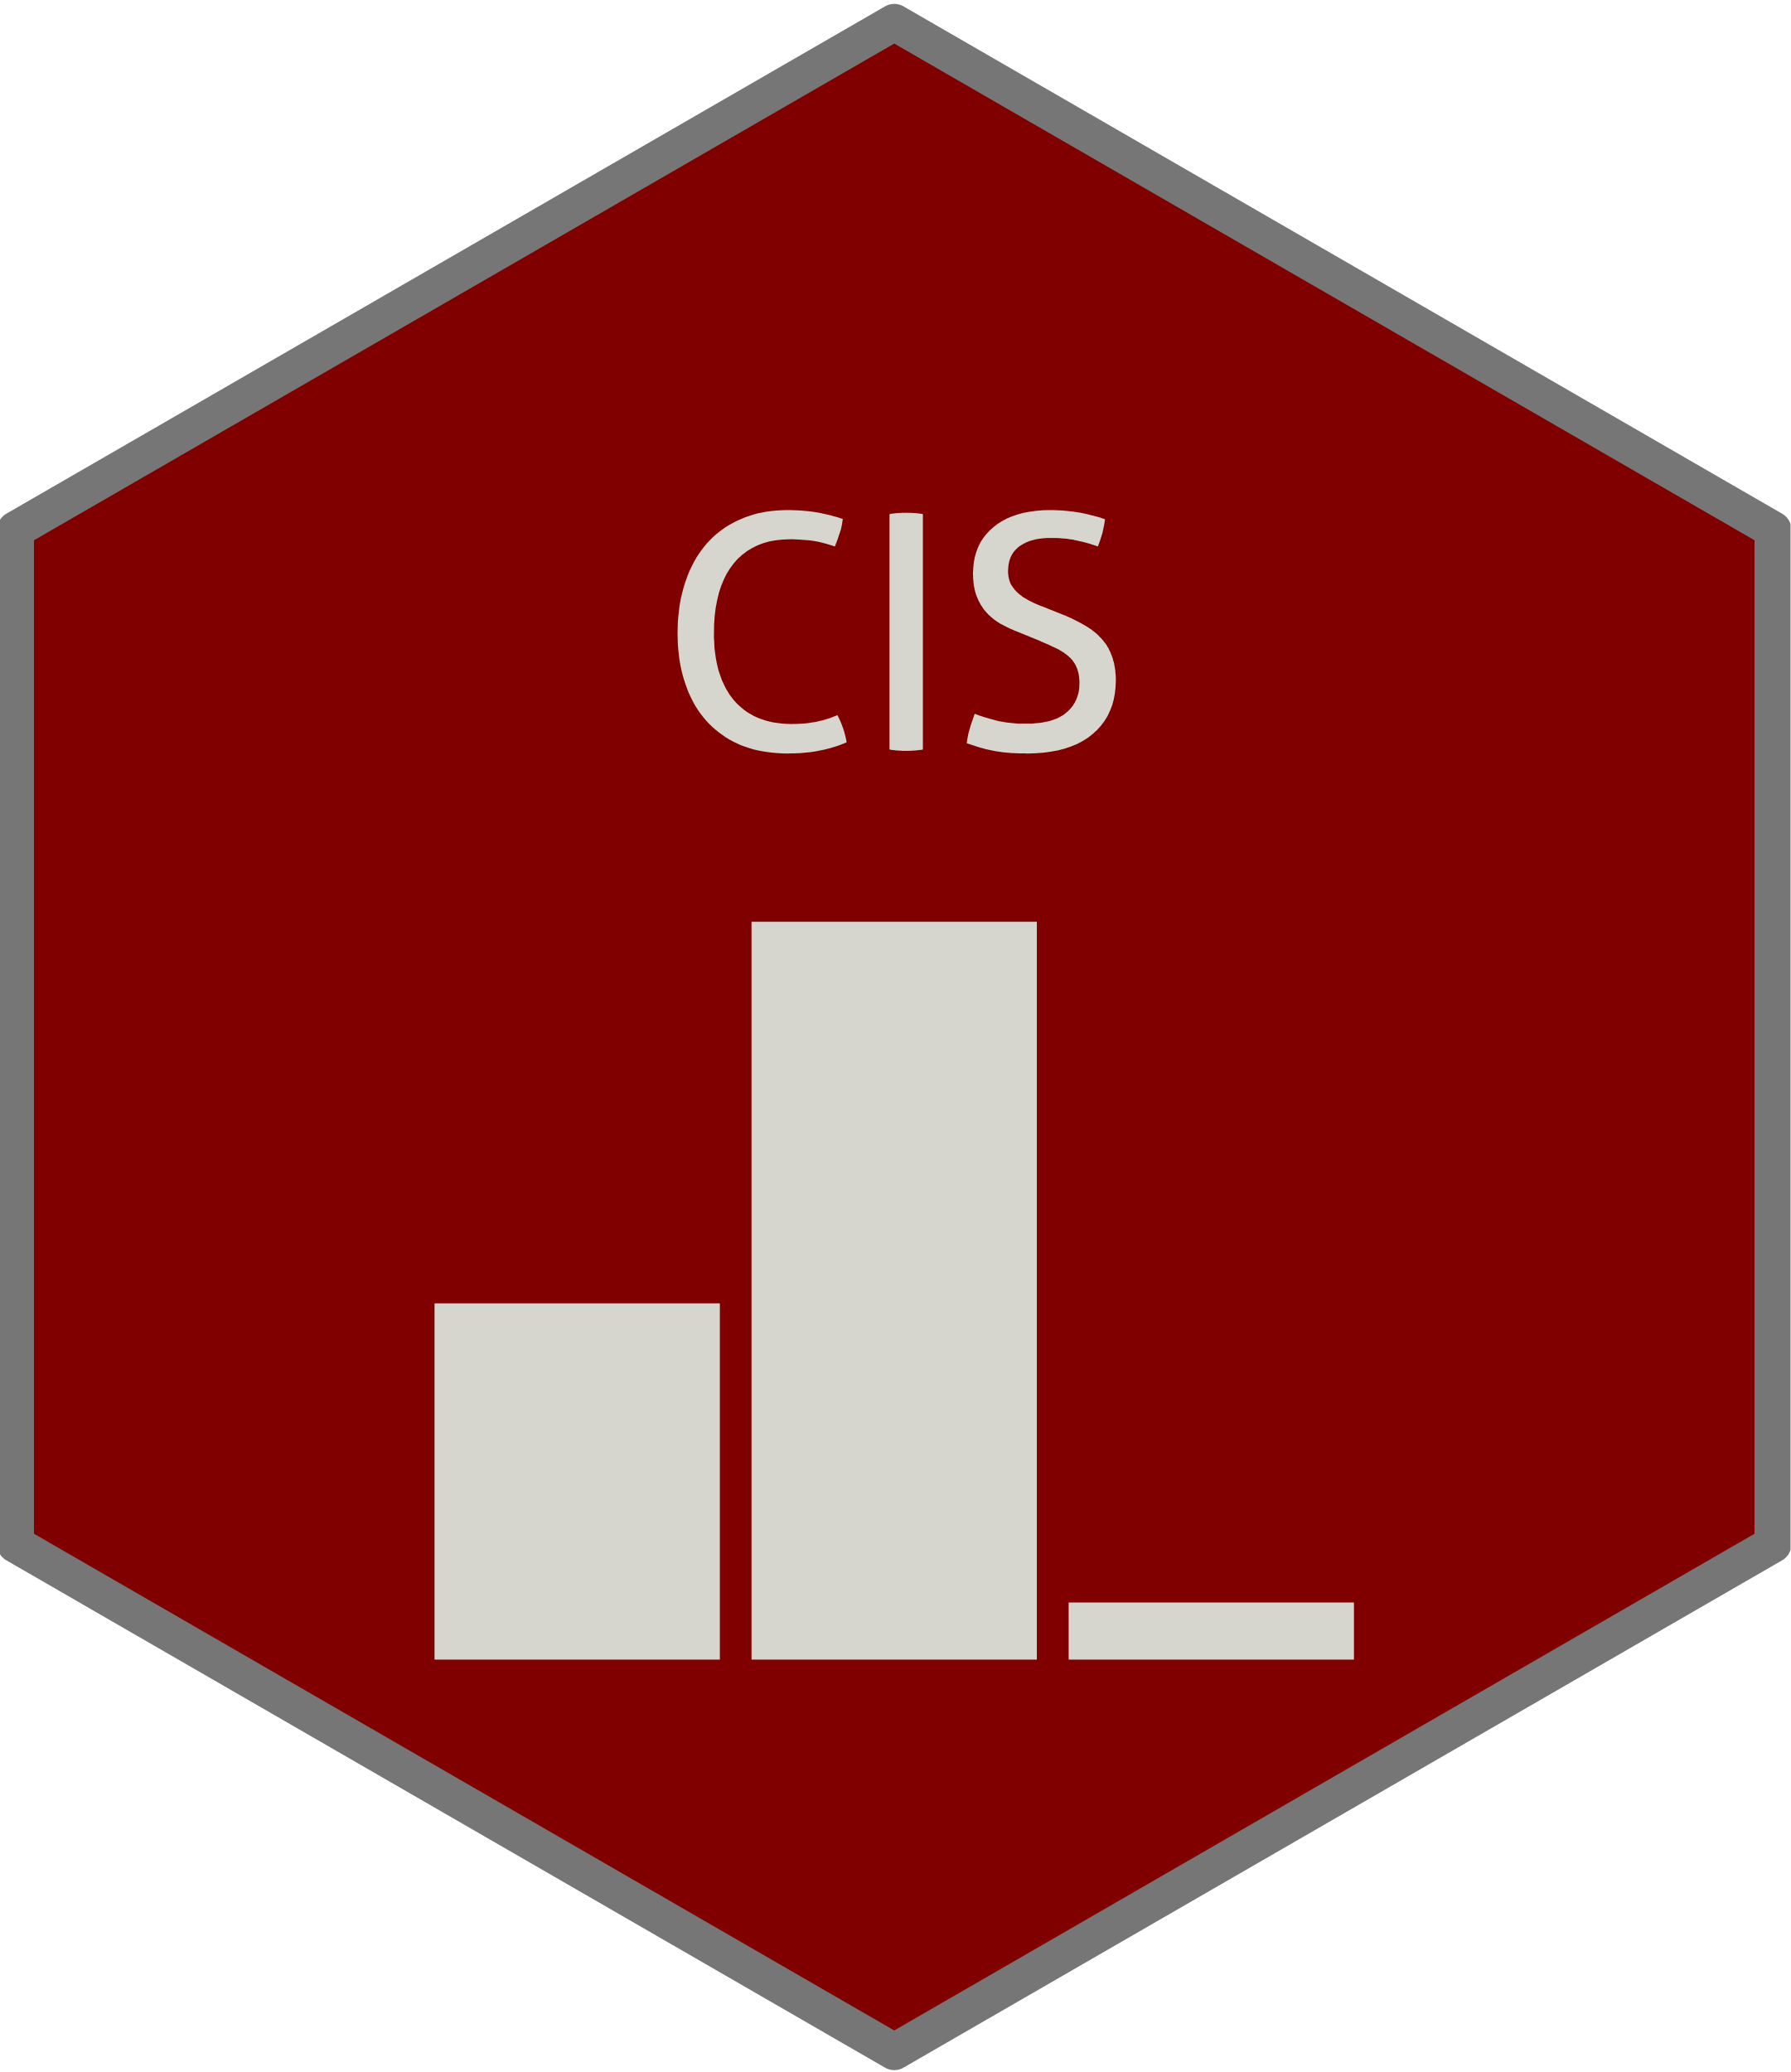
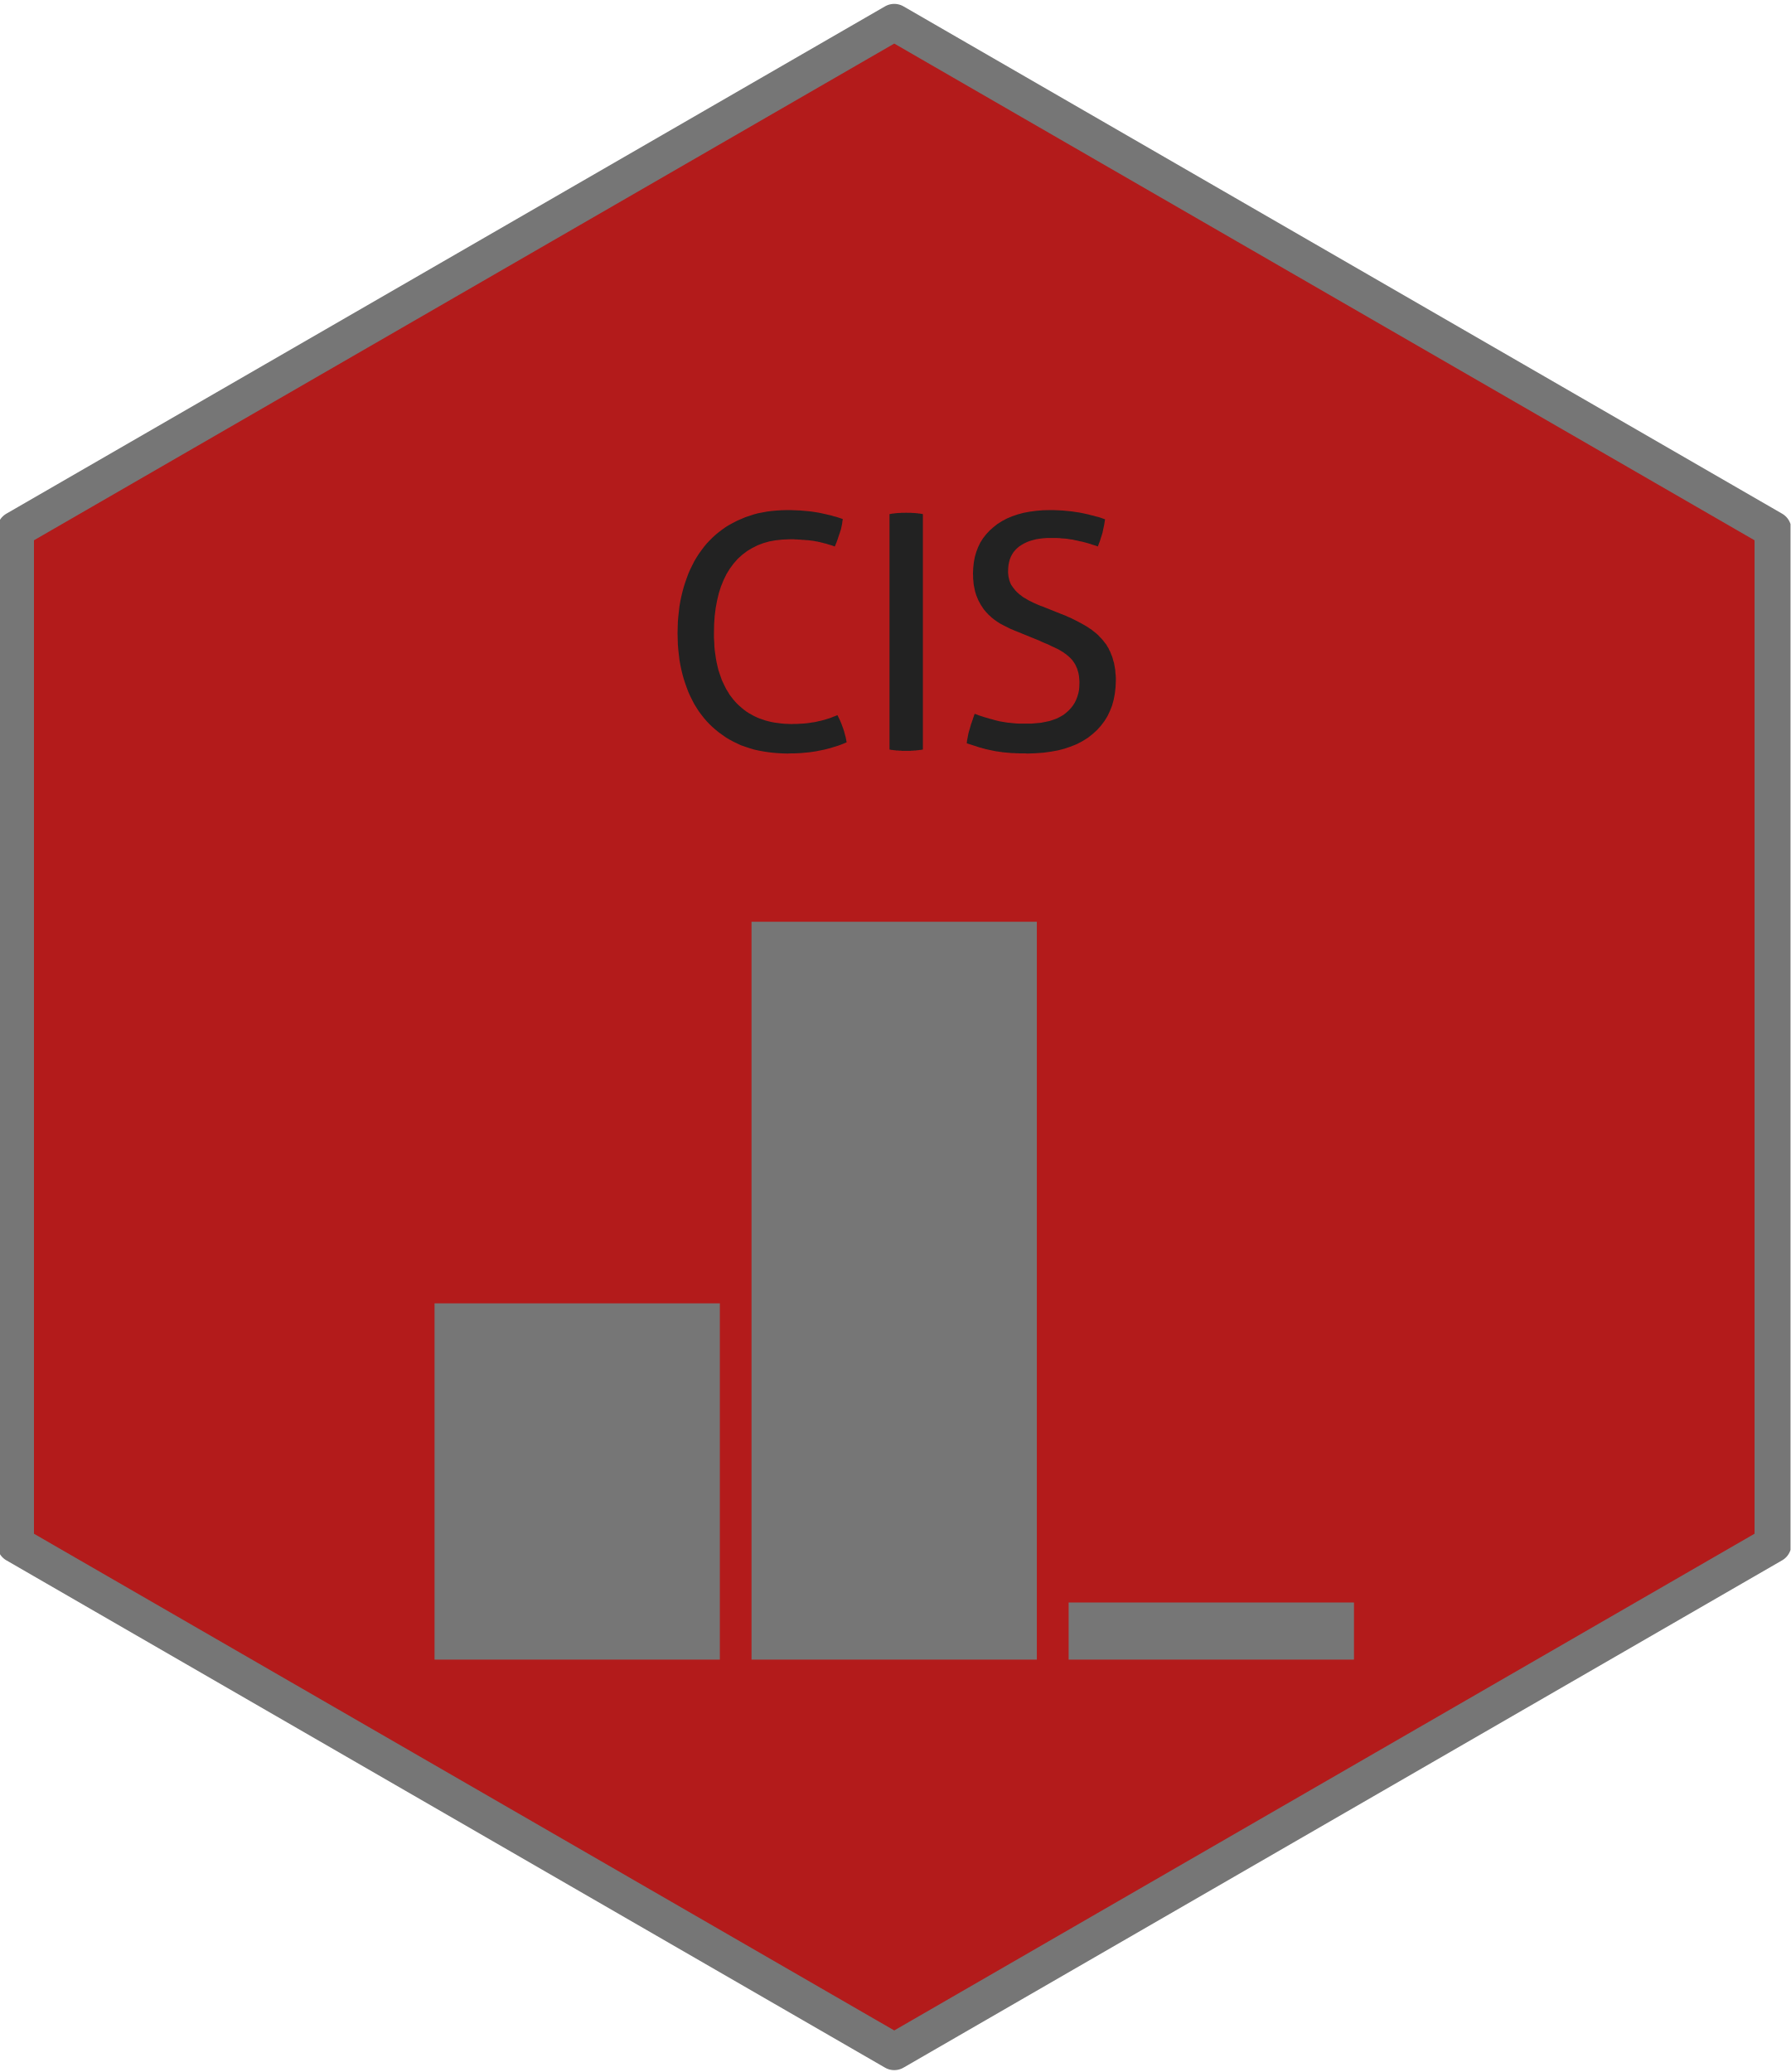
<svg xmlns="http://www.w3.org/2000/svg" class="svglite" width="124.44pt" height="144.00pt" viewBox="0 0 124.44 144.00">
  <defs>
    <style type="text/css">
    .svglite line, .svglite polyline, .svglite polygon, .svglite path, .svglite rect, .svglite circle {
      fill: none;
      stroke: #000000;
      stroke-linecap: round;
      stroke-linejoin: round;
      stroke-miterlimit: 10.00;
    }
    .svglite text {
      white-space: pre;
    }
  </style>
  </defs>
  <rect width="100%" height="100%" style="stroke: none; fill: none;" />
  <defs>
    <clipPath id="cpMC4wMHwxMjQuNDR8MC4wMHwxNDQuMDA=">
      <rect x="0.00" y="0.00" width="124.44" height="144.00" />
    </clipPath>
  </defs>
  <g clip-path="url(#cpMC4wMHwxMjQuNDR8MC4wMHwxNDQuMDA=)">
</g>
  <defs>
    <clipPath id="cpMC4wMHwxMjQuNDR8MC4xNHwxNDMuODY=">
      <rect x="0.00" y="0.14" width="124.44" height="143.71" />
    </clipPath>
  </defs>
  <g clip-path="url(#cpMC4wMHwxMjQuNDR8MC4xNHwxNDMuODY=)">
    <rect x="0.00" y="0.14" width="124.44" height="143.71" style="stroke-width: 1.07; stroke: none;" />
  </g>
  <g clip-path="url(#cpMC4wMHwxMjQuNDR8MC4wMHwxNDQuMDA=)">
</g>
  <defs>
    <clipPath id="cpMC4wMHwxMjQuNDR8MC4xNHwxNDQuMDA=">
      <rect x="0.00" y="0.14" width="124.44" height="143.85" />
    </clipPath>
  </defs>
  <g clip-path="url(#cpMC4wMHwxMjQuNDR8MC4xNHwxNDQuMDA=)">
    <rect x="-0.14" y="0.14" width="124.58" height="143.85" style="stroke-width: 1.07; stroke: none;" />
-     <polygon points="1.08,36.81 1.08,107.33 62.15,142.59 123.22,107.33 123.22,36.81 62.15,1.55 1.08,36.81 " style="stroke-width: 2.56; stroke: none; fill: #800000;" />
+     <polygon points="1.08,36.81 1.08,107.33 62.15,142.59 123.22,107.33 123.22,36.81 62.15,1.55 1.08,36.81 " style="stroke-width: 2.56; stroke: none; fill: #B31B1B;" />
  </g>
  <defs>
    <clipPath id="cpMjYuODl8OTcuNDF8NjEuNDl8MTE3Ljkx">
      <rect x="26.89" y="61.49" width="70.52" height="56.41" />
    </clipPath>
  </defs>
  <g clip-path="url(#cpMjYuODl8OTcuNDF8NjEuNDl8MTE3Ljkx)">
    <rect x="26.89" y="61.49" width="70.52" height="56.41" style="stroke-width: 0.75; stroke: none;" />
  </g>
  <g clip-path="url(#cpMC4wMHwxMjQuNDR8MC4xNHwxNDQuMDA=)">
</g>
  <g clip-path="url(#cpMjYuODl8OTcuNDF8NjEuNDl8MTE3Ljkx)">
    <rect x="26.89" y="61.49" width="70.52" height="56.41" style="stroke-width: 0.75; stroke: none;" />
-     <rect x="30.20" y="90.58" width="19.83" height="24.76" style="stroke-width: 1.07; stroke: none; stroke-linecap: square; stroke-linejoin: miter; fill: #D6D6CE;" />
-     <rect x="52.23" y="64.06" width="19.83" height="51.28" style="stroke-width: 1.07; stroke: none; stroke-linecap: square; stroke-linejoin: miter; fill: #D6D6CE;" />
-     <rect x="74.27" y="111.37" width="19.83" height="3.97" style="stroke-width: 1.07; stroke: none; stroke-linecap: square; stroke-linejoin: miter; fill: #D6D6CE;" />
+     <rect x="30.20" y="90.58" width="19.83" height="24.76" style="stroke-width: 1.07; stroke: none; stroke-linecap: square; stroke-linejoin: miter; fill: #767676;" />
+     <rect x="52.23" y="64.06" width="19.83" height="51.28" style="stroke-width: 1.07; stroke: none; stroke-linecap: square; stroke-linejoin: miter; fill: #767676;" />
+     <rect x="74.27" y="111.37" width="19.83" height="3.97" style="stroke-width: 1.07; stroke: none; stroke-linecap: square; stroke-linejoin: miter; fill: #767676;" />
  </g>
  <g clip-path="url(#cpMC4wMHwxMjQuNDR8MC4xNHwxNDQuMDA=)">
</g>
  <g clip-path="url(#cpMC4wMHwxMjQuNDR8MC4wMHwxNDQuMDA=)">
</g>
  <g clip-path="url(#cpMC4wMHwxMjQuNDR8MC4xNHwxNDQuMDA=)">
</g>
  <g clip-path="url(#cpMC4wMHwxMjQuNDR8MC4wMHwxNDQuMDA=)">
</g>
  <g clip-path="url(#cpMC4wMHwxMjQuNDR8MC4xNHwxNDQuMDA=)">
</g>
  <g clip-path="url(#cpMC4wMHwxMjQuNDR8MC4wMHwxNDQuMDA=)">
</g>
  <g clip-path="url(#cpMC4wMHwxMjQuNDR8MC4xNHwxNDQuMDA=)">
</g>
  <g clip-path="url(#cpMC4wMHwxMjQuNDR8MC4wMHwxNDQuMDA=)">
</g>
  <g clip-path="url(#cpMC4wMHwxMjQuNDR8MC4xNHwxNDQuMDA=)">
</g>
  <g clip-path="url(#cpMC4wMHwxMjQuNDR8MC4wMHwxNDQuMDA=)">
</g>
  <g clip-path="url(#cpMC4wMHwxMjQuNDR8MC4xNHwxNDQuMDA=)">
</g>
  <g clip-path="url(#cpMC4wMHwxMjQuNDR8MC4wMHwxNDQuMDA=)">
</g>
  <g clip-path="url(#cpMC4wMHwxMjQuNDR8MC4xNHwxNDQuMDA=)">
</g>
  <g clip-path="url(#cpMC4wMHwxMjQuNDR8MC4wMHwxNDQuMDA=)">
</g>
  <g clip-path="url(#cpMC4wMHwxMjQuNDR8MC4xNHwxNDQuMDA=)">
</g>
  <g clip-path="url(#cpMC4wMHwxMjQuNDR8MC4wMHwxNDQuMDA=)">
</g>
  <g clip-path="url(#cpMC4wMHwxMjQuNDR8MC4xNHwxNDQuMDA=)">
</g>
  <g clip-path="url(#cpMC4wMHwxMjQuNDR8MC4wMHwxNDQuMDA=)">
</g>
  <g clip-path="url(#cpMC4wMHwxMjQuNDR8MC4xNHwxNDQuMDA=)">
</g>
  <g clip-path="url(#cpMC4wMHwxMjQuNDR8MC4wMHwxNDQuMDA=)">
</g>
  <g clip-path="url(#cpMC4wMHwxMjQuNDR8MC4xNHwxNDQuMDA=)">
</g>
  <g clip-path="url(#cpMC4wMHwxMjQuNDR8MC4wMHwxNDQuMDA=)">
</g>
  <g clip-path="url(#cpMC4wMHwxMjQuNDR8MC4xNHwxNDQuMDA=)">
</g>
  <g clip-path="url(#cpMC4wMHwxMjQuNDR8MC4wMHwxNDQuMDA=)">
</g>
  <g clip-path="url(#cpMC4wMHwxMjQuNDR8MC4xNHwxNDQuMDA=)">
</g>
  <g clip-path="url(#cpMC4wMHwxMjQuNDR8MC4wMHwxNDQuMDA=)">
</g>
  <g clip-path="url(#cpMC4wMHwxMjQuNDR8MC4xNHwxNDQuMDA=)">
</g>
  <g clip-path="url(#cpMC4wMHwxMjQuNDR8MC4wMHwxNDQuMDA=)">
</g>
  <g clip-path="url(#cpMC4wMHwxMjQuNDR8MC4xNHwxNDQuMDA=)">
</g>
  <g clip-path="url(#cpMC4wMHwxMjQuNDR8MC4wMHwxNDQuMDA=)">
</g>
  <g clip-path="url(#cpMC4wMHwxMjQuNDR8MC4xNHwxNDQuMDA=)">
</g>
  <g clip-path="url(#cpMC4wMHwxMjQuNDR8MC4wMHwxNDQuMDA=)">
</g>
  <g clip-path="url(#cpMC4wMHwxMjQuNDR8MC4xNHwxNDQuMDA=)">
    <polygon points="1.08,36.81 1.08,107.33 62.15,142.59 123.22,107.33 123.22,36.81 62.15,1.55 1.08,36.81 " style="stroke-width: 2.56; stroke: #767676;" />
-     <path d="M 58.20 49.70 L 58.20 49.70 L 58.30 49.90 L 58.39 50.09 L 58.47 50.28 L 58.54 50.47 L 58.61 50.66 L 58.67 50.85 L 58.72 51.04 L 58.77 51.22 L 58.81 51.41 L 58.84 51.59 L 58.84 51.59 L 58.65 51.67 L 58.45 51.75 L 58.26 51.82 L 58.07 51.88 L 57.87 51.94 L 57.67 52.00 L 57.48 52.05 L 57.28 52.10 L 57.08 52.14 L 56.88 52.18 L 56.88 52.18 L 56.68 52.22 L 56.47 52.25 L 56.27 52.28 L 56.05 52.30 L 55.84 52.32 L 55.62 52.34 L 55.40 52.35 L 55.18 52.36 L 54.95 52.36 L 54.72 52.37 L 54.72 52.37 L 54.37 52.36 L 54.02 52.34 L 53.68 52.31 L 53.35 52.27 L 53.03 52.22 L 52.71 52.16 L 52.40 52.09 L 52.10 52.00 L 51.80 51.90 L 51.51 51.80 L 51.51 51.80 L 51.23 51.67 L 50.96 51.54 L 50.70 51.40 L 50.45 51.25 L 50.21 51.08 L 49.97 50.91 L 49.75 50.73 L 49.53 50.54 L 49.32 50.34 L 49.12 50.13 L 49.12 50.13 L 48.93 49.91 L 48.75 49.68 L 48.57 49.44 L 48.41 49.19 L 48.25 48.93 L 48.11 48.66 L 47.97 48.38 L 47.84 48.09 L 47.73 47.80 L 47.62 47.49 L 47.62 47.49 L 47.52 47.18 L 47.43 46.86 L 47.35 46.53 L 47.28 46.19 L 47.22 45.85 L 47.18 45.50 L 47.14 45.14 L 47.11 44.77 L 47.10 44.39 L 47.09 44.01 L 47.09 44.01 L 47.10 43.62 L 47.11 43.24 L 47.14 42.87 L 47.18 42.51 L 47.22 42.15 L 47.28 41.80 L 47.35 41.46 L 47.43 41.13 L 47.52 40.80 L 47.62 40.48 L 47.62 40.48 L 47.73 40.17 L 47.84 39.87 L 47.97 39.57 L 48.11 39.29 L 48.25 39.01 L 48.41 38.74 L 48.57 38.49 L 48.75 38.24 L 48.93 38.00 L 49.12 37.77 L 49.12 37.77 L 49.32 37.56 L 49.53 37.35 L 49.75 37.15 L 49.97 36.97 L 50.21 36.79 L 50.45 36.62 L 50.70 36.47 L 50.96 36.33 L 51.23 36.19 L 51.51 36.07 L 51.51 36.07 L 51.79 35.95 L 52.09 35.85 L 52.39 35.75 L 52.69 35.67 L 53.01 35.61 L 53.33 35.55 L 53.65 35.51 L 53.99 35.48 L 54.33 35.46 L 54.67 35.45 L 54.67 35.45 L 54.93 35.45 L 55.18 35.46 L 55.42 35.47 L 55.65 35.48 L 55.88 35.50 L 56.10 35.52 L 56.31 35.54 L 56.52 35.57 L 56.71 35.60 L 56.90 35.63 L 56.90 35.63 L 57.09 35.67 L 57.27 35.71 L 57.45 35.75 L 57.62 35.79 L 57.79 35.83 L 57.95 35.88 L 58.11 35.92 L 58.27 35.97 L 58.42 36.02 L 58.57 36.07 L 58.57 36.07 L 58.56 36.17 L 58.54 36.27 L 58.53 36.38 L 58.51 36.48 L 58.49 36.57 L 58.47 36.67 L 58.45 36.77 L 58.42 36.86 L 58.39 36.95 L 58.36 37.05 L 58.36 37.05 L 58.33 37.13 L 58.30 37.22 L 58.27 37.31 L 58.24 37.40 L 58.21 37.50 L 58.17 37.59 L 58.14 37.69 L 58.10 37.78 L 58.06 37.88 L 58.02 37.98 L 58.02 37.98 L 57.95 37.96 L 57.88 37.93 L 57.82 37.91 L 57.75 37.89 L 57.68 37.87 L 57.62 37.85 L 57.55 37.83 L 57.49 37.81 L 57.42 37.79 L 57.36 37.77 L 57.36 37.77 L 57.29 37.76 L 57.23 37.74 L 57.16 37.72 L 57.10 37.71 L 57.03 37.69 L 56.96 37.67 L 56.89 37.66 L 56.82 37.64 L 56.75 37.63 L 56.68 37.62 L 56.68 37.62 L 56.60 37.60 L 56.53 37.59 L 56.45 37.58 L 56.37 37.57 L 56.29 37.56 L 56.21 37.55 L 56.12 37.54 L 56.04 37.54 L 55.95 37.53 L 55.86 37.52 L 55.86 37.52 L 55.77 37.52 L 55.68 37.51 L 55.58 37.50 L 55.49 37.50 L 55.39 37.49 L 55.29 37.49 L 55.18 37.48 L 55.08 37.48 L 54.97 37.48 L 54.86 37.48 L 54.86 37.48 L 54.37 37.50 L 53.91 37.55 L 53.46 37.63 L 53.04 37.75 L 52.65 37.90 L 52.27 38.09 L 51.92 38.30 L 51.58 38.56 L 51.27 38.84 L 50.99 39.16 L 50.99 39.16 L 50.73 39.51 L 50.49 39.90 L 50.29 40.31 L 50.11 40.75 L 49.96 41.22 L 49.84 41.72 L 49.74 42.25 L 49.67 42.81 L 49.63 43.39 L 49.62 44.01 L 49.62 44.01 L 49.62 44.33 L 49.64 44.64 L 49.65 44.94 L 49.68 45.24 L 49.72 45.52 L 49.76 45.80 L 49.81 46.06 L 49.87 46.32 L 49.93 46.57 L 50.01 46.81 L 50.01 46.81 L 50.09 47.04 L 50.17 47.27 L 50.27 47.48 L 50.37 47.69 L 50.47 47.89 L 50.59 48.08 L 50.70 48.27 L 50.83 48.44 L 50.96 48.61 L 51.10 48.77 L 51.10 48.77 L 51.24 48.92 L 51.39 49.06 L 51.55 49.20 L 51.71 49.33 L 51.87 49.45 L 52.04 49.56 L 52.22 49.66 L 52.40 49.76 L 52.59 49.85 L 52.78 49.93 L 52.78 49.93 L 52.99 50.00 L 53.19 50.07 L 53.41 50.13 L 53.62 50.18 L 53.84 50.22 L 54.07 50.25 L 54.30 50.28 L 54.53 50.30 L 54.77 50.31 L 55.01 50.32 L 55.01 50.32 L 55.20 50.31 L 55.39 50.31 L 55.57 50.30 L 55.75 50.29 L 55.92 50.28 L 56.10 50.26 L 56.26 50.24 L 56.43 50.21 L 56.59 50.19 L 56.74 50.16 L 56.74 50.16 L 56.90 50.12 L 57.05 50.09 L 57.20 50.05 L 57.35 50.01 L 57.50 49.96 L 57.64 49.92 L 57.78 49.87 L 57.92 49.81 L 58.06 49.76 L 58.20 49.70 Z" style="fill-rule: nonzero; fill: #D6D6CE; stroke-width: 0.75; stroke: none;" />
-     <path d="M 61.82 35.73 L 61.82 35.73 L 61.88 35.72 L 61.93 35.71 L 61.99 35.70 L 62.04 35.69 L 62.10 35.69 L 62.16 35.68 L 62.21 35.67 L 62.27 35.67 L 62.33 35.66 L 62.39 35.66 L 62.39 35.66 L 62.45 35.65 L 62.51 35.65 L 62.57 35.65 L 62.63 35.64 L 62.69 35.64 L 62.74 35.64 L 62.80 35.64 L 62.86 35.64 L 62.92 35.64 L 62.98 35.63 L 62.98 35.63 L 63.04 35.64 L 63.10 35.64 L 63.16 35.64 L 63.22 35.64 L 63.28 35.64 L 63.34 35.64 L 63.40 35.65 L 63.45 35.65 L 63.51 35.65 L 63.57 35.66 L 63.57 35.66 L 63.63 35.66 L 63.69 35.67 L 63.75 35.67 L 63.81 35.68 L 63.86 35.69 L 63.92 35.69 L 63.98 35.70 L 64.03 35.71 L 64.09 35.72 L 64.14 35.73 L 64.14 52.09 L 64.14 52.09 L 64.09 52.10 L 64.03 52.11 L 63.98 52.12 L 63.92 52.12 L 63.86 52.13 L 63.81 52.14 L 63.75 52.14 L 63.69 52.15 L 63.63 52.16 L 63.57 52.16 L 63.57 52.16 L 63.52 52.16 L 63.46 52.17 L 63.40 52.17 L 63.35 52.17 L 63.29 52.18 L 63.23 52.18 L 63.17 52.18 L 63.11 52.18 L 63.04 52.18 L 62.98 52.18 L 62.98 52.18 L 62.92 52.18 L 62.86 52.18 L 62.80 52.18 L 62.74 52.18 L 62.68 52.18 L 62.62 52.17 L 62.56 52.17 L 62.49 52.17 L 62.43 52.16 L 62.37 52.16 L 62.37 52.16 L 62.31 52.16 L 62.25 52.15 L 62.19 52.14 L 62.14 52.14 L 62.08 52.13 L 62.03 52.12 L 61.97 52.12 L 61.92 52.11 L 61.87 52.10 L 61.82 52.09 L 61.82 35.73 Z" style="fill-rule: nonzero; fill: #D6D6CE; stroke-width: 0.75; stroke: none;" />
-     <path d="M 67.74 49.61 L 67.74 49.61 L 67.89 49.66 L 68.04 49.72 L 68.20 49.77 L 68.35 49.82 L 68.51 49.87 L 68.66 49.91 L 68.82 49.96 L 68.98 50.00 L 69.15 50.05 L 69.31 50.09 L 69.31 50.09 L 69.48 50.13 L 69.65 50.16 L 69.83 50.19 L 70.02 50.22 L 70.22 50.24 L 70.42 50.26 L 70.63 50.28 L 70.85 50.29 L 71.08 50.29 L 71.31 50.29 L 71.31 50.29 L 71.68 50.29 L 72.02 50.26 L 72.35 50.23 L 72.65 50.17 L 72.94 50.11 L 73.21 50.02 L 73.46 49.93 L 73.69 49.81 L 73.90 49.69 L 74.09 49.54 L 74.09 49.54 L 74.27 49.38 L 74.43 49.21 L 74.57 49.03 L 74.69 48.84 L 74.79 48.64 L 74.87 48.43 L 74.94 48.20 L 74.99 47.97 L 75.01 47.73 L 75.02 47.47 L 75.02 47.47 L 75.02 47.35 L 75.01 47.22 L 75.00 47.11 L 74.99 46.99 L 74.97 46.88 L 74.95 46.77 L 74.92 46.67 L 74.89 46.57 L 74.86 46.47 L 74.82 46.38 L 74.82 46.38 L 74.78 46.29 L 74.74 46.20 L 74.69 46.12 L 74.64 46.04 L 74.58 45.96 L 74.53 45.88 L 74.46 45.81 L 74.40 45.74 L 74.32 45.67 L 74.25 45.60 L 74.25 45.60 L 74.17 45.54 L 74.09 45.47 L 74.00 45.41 L 73.91 45.34 L 73.81 45.28 L 73.71 45.22 L 73.61 45.16 L 73.50 45.10 L 73.39 45.05 L 73.27 44.99 L 73.27 44.99 L 73.15 44.94 L 73.03 44.88 L 72.91 44.82 L 72.78 44.76 L 72.65 44.71 L 72.51 44.65 L 72.37 44.59 L 72.23 44.52 L 72.08 44.46 L 71.93 44.40 L 70.63 43.87 L 70.63 43.87 L 70.50 43.82 L 70.37 43.76 L 70.24 43.71 L 70.12 43.65 L 70.00 43.59 L 69.88 43.53 L 69.76 43.47 L 69.65 43.41 L 69.53 43.35 L 69.42 43.28 L 69.42 43.28 L 69.31 43.21 L 69.21 43.14 L 69.11 43.07 L 69.01 42.99 L 68.91 42.91 L 68.82 42.82 L 68.72 42.74 L 68.64 42.65 L 68.55 42.56 L 68.47 42.46 L 68.47 42.46 L 68.39 42.37 L 68.32 42.27 L 68.25 42.16 L 68.18 42.06 L 68.12 41.95 L 68.06 41.84 L 68.00 41.73 L 67.95 41.61 L 67.90 41.49 L 67.85 41.37 L 67.85 41.37 L 67.81 41.24 L 67.77 41.11 L 67.74 40.97 L 67.71 40.82 L 67.68 40.68 L 67.66 40.52 L 67.65 40.37 L 67.63 40.21 L 67.63 40.04 L 67.62 39.87 L 67.62 39.87 L 67.64 39.46 L 67.68 39.08 L 67.75 38.71 L 67.85 38.36 L 67.98 38.02 L 68.13 37.71 L 68.32 37.41 L 68.53 37.14 L 68.77 36.88 L 69.04 36.64 L 69.04 36.64 L 69.33 36.41 L 69.65 36.21 L 69.99 36.03 L 70.35 35.88 L 70.73 35.75 L 71.14 35.64 L 71.57 35.56 L 72.02 35.50 L 72.50 35.46 L 73.00 35.45 L 73.00 35.45 L 73.21 35.45 L 73.43 35.46 L 73.64 35.47 L 73.85 35.48 L 74.06 35.50 L 74.27 35.52 L 74.47 35.54 L 74.67 35.57 L 74.87 35.60 L 75.07 35.63 L 75.07 35.63 L 75.26 35.67 L 75.45 35.71 L 75.63 35.75 L 75.81 35.80 L 75.99 35.84 L 76.16 35.89 L 76.33 35.93 L 76.49 35.98 L 76.65 36.04 L 76.80 36.09 L 76.80 36.09 L 76.77 36.28 L 76.74 36.47 L 76.70 36.66 L 76.66 36.85 L 76.62 37.04 L 76.56 37.23 L 76.50 37.42 L 76.44 37.61 L 76.37 37.79 L 76.30 37.98 L 76.30 37.98 L 76.17 37.93 L 76.04 37.89 L 75.91 37.85 L 75.77 37.80 L 75.63 37.76 L 75.49 37.72 L 75.34 37.68 L 75.18 37.64 L 75.02 37.61 L 74.86 37.57 L 74.86 37.57 L 74.70 37.54 L 74.54 37.50 L 74.36 37.48 L 74.19 37.45 L 74.01 37.43 L 73.83 37.42 L 73.64 37.40 L 73.44 37.39 L 73.24 37.39 L 73.04 37.39 L 73.04 37.39 L 72.76 37.39 L 72.49 37.41 L 72.24 37.44 L 72.00 37.48 L 71.77 37.54 L 71.56 37.60 L 71.36 37.68 L 71.17 37.77 L 71.00 37.87 L 70.83 37.98 L 70.83 37.98 L 70.69 38.10 L 70.56 38.23 L 70.44 38.37 L 70.34 38.53 L 70.25 38.70 L 70.18 38.88 L 70.13 39.07 L 70.09 39.27 L 70.07 39.48 L 70.06 39.71 L 70.06 39.71 L 70.06 39.80 L 70.07 39.90 L 70.08 39.99 L 70.09 40.08 L 70.11 40.16 L 70.13 40.25 L 70.15 40.33 L 70.18 40.42 L 70.21 40.50 L 70.24 40.57 L 70.24 40.57 L 70.28 40.65 L 70.33 40.72 L 70.38 40.79 L 70.42 40.85 L 70.48 40.92 L 70.53 40.99 L 70.58 41.05 L 70.64 41.11 L 70.70 41.17 L 70.77 41.23 L 70.77 41.23 L 70.83 41.29 L 70.90 41.34 L 70.97 41.39 L 71.04 41.45 L 71.11 41.50 L 71.19 41.55 L 71.27 41.59 L 71.35 41.64 L 71.43 41.69 L 71.52 41.74 L 71.52 41.74 L 71.60 41.78 L 71.69 41.82 L 71.78 41.87 L 71.87 41.91 L 71.96 41.95 L 72.05 41.99 L 72.14 42.03 L 72.24 42.07 L 72.33 42.11 L 72.43 42.14 L 73.70 42.65 L 73.70 42.65 L 73.88 42.72 L 74.06 42.79 L 74.23 42.87 L 74.40 42.94 L 74.56 43.02 L 74.72 43.10 L 74.88 43.18 L 75.03 43.26 L 75.18 43.34 L 75.32 43.42 L 75.32 43.42 L 75.46 43.50 L 75.59 43.58 L 75.72 43.67 L 75.85 43.75 L 75.97 43.85 L 76.09 43.94 L 76.21 44.04 L 76.32 44.14 L 76.42 44.25 L 76.52 44.35 L 76.52 44.35 L 76.62 44.46 L 76.71 44.57 L 76.80 44.69 L 76.89 44.80 L 76.96 44.93 L 77.04 45.05 L 77.10 45.19 L 77.17 45.32 L 77.22 45.46 L 77.28 45.60 L 77.28 45.60 L 77.33 45.75 L 77.37 45.91 L 77.42 46.06 L 77.45 46.23 L 77.48 46.40 L 77.51 46.57 L 77.52 46.75 L 77.54 46.93 L 77.55 47.12 L 77.55 47.31 L 77.55 47.31 L 77.53 47.77 L 77.48 48.21 L 77.40 48.63 L 77.29 49.03 L 77.14 49.41 L 76.97 49.77 L 76.76 50.11 L 76.51 50.44 L 76.24 50.74 L 75.93 51.02 L 75.93 51.02 L 75.60 51.28 L 75.23 51.51 L 74.85 51.71 L 74.43 51.88 L 73.99 52.03 L 73.53 52.15 L 73.03 52.24 L 72.52 52.31 L 71.97 52.35 L 71.40 52.37 L 71.40 52.37 L 71.26 52.36 L 71.13 52.36 L 70.99 52.36 L 70.86 52.36 L 70.73 52.35 L 70.61 52.35 L 70.48 52.34 L 70.36 52.34 L 70.24 52.33 L 70.13 52.32 L 70.13 52.32 L 70.02 52.31 L 69.90 52.30 L 69.79 52.29 L 69.68 52.28 L 69.58 52.26 L 69.47 52.25 L 69.37 52.23 L 69.26 52.22 L 69.16 52.20 L 69.06 52.18 L 69.06 52.18 L 68.96 52.16 L 68.87 52.14 L 68.77 52.12 L 68.68 52.10 L 68.59 52.08 L 68.49 52.06 L 68.40 52.03 L 68.31 52.01 L 68.22 51.98 L 68.13 51.96 L 68.13 51.96 L 68.03 51.93 L 67.94 51.90 L 67.85 51.87 L 67.76 51.84 L 67.66 51.81 L 67.57 51.78 L 67.48 51.75 L 67.38 51.72 L 67.29 51.69 L 67.19 51.66 L 67.19 51.66 L 67.20 51.56 L 67.21 51.46 L 67.23 51.36 L 67.25 51.26 L 67.27 51.15 L 67.29 51.05 L 67.31 50.95 L 67.34 50.84 L 67.37 50.74 L 67.40 50.64 L 67.40 50.64 L 67.43 50.53 L 67.46 50.43 L 67.49 50.32 L 67.53 50.22 L 67.56 50.12 L 67.60 50.02 L 67.63 49.91 L 67.67 49.81 L 67.70 49.71 L 67.74 49.61 Z" style="fill-rule: nonzero; fill: #D6D6CE; stroke-width: 0.75; stroke: none;" />
+     <path d="M 58.20 49.70 L 58.20 49.70 L 58.30 49.90 L 58.39 50.09 L 58.47 50.28 L 58.54 50.47 L 58.61 50.66 L 58.67 50.85 L 58.72 51.04 L 58.77 51.22 L 58.81 51.41 L 58.84 51.59 L 58.84 51.59 L 58.65 51.67 L 58.45 51.75 L 58.26 51.82 L 58.07 51.88 L 57.87 51.94 L 57.67 52.00 L 57.48 52.05 L 57.28 52.10 L 57.08 52.14 L 56.88 52.18 L 56.88 52.18 L 56.68 52.22 L 56.47 52.25 L 56.27 52.28 L 56.05 52.30 L 55.84 52.32 L 55.62 52.34 L 55.40 52.35 L 55.18 52.36 L 54.95 52.36 L 54.72 52.37 L 54.72 52.37 L 54.37 52.36 L 54.02 52.34 L 53.68 52.31 L 53.35 52.27 L 53.03 52.22 L 52.71 52.16 L 52.40 52.09 L 52.10 52.00 L 51.80 51.90 L 51.51 51.80 L 51.51 51.80 L 51.23 51.67 L 50.96 51.54 L 50.70 51.40 L 50.45 51.25 L 50.21 51.08 L 49.97 50.91 L 49.75 50.73 L 49.53 50.54 L 49.32 50.34 L 49.12 50.13 L 49.12 50.13 L 48.93 49.91 L 48.75 49.68 L 48.57 49.44 L 48.41 49.19 L 48.25 48.93 L 48.11 48.66 L 47.97 48.38 L 47.84 48.09 L 47.73 47.80 L 47.62 47.49 L 47.62 47.49 L 47.52 47.18 L 47.43 46.86 L 47.35 46.53 L 47.28 46.19 L 47.22 45.85 L 47.18 45.50 L 47.14 45.14 L 47.11 44.77 L 47.10 44.39 L 47.09 44.01 L 47.09 44.01 L 47.10 43.62 L 47.11 43.24 L 47.14 42.87 L 47.18 42.51 L 47.22 42.15 L 47.28 41.80 L 47.35 41.46 L 47.43 41.13 L 47.52 40.80 L 47.62 40.48 L 47.62 40.48 L 47.73 40.17 L 47.84 39.87 L 47.97 39.57 L 48.11 39.29 L 48.25 39.01 L 48.41 38.74 L 48.57 38.49 L 48.75 38.24 L 48.93 38.00 L 49.12 37.77 L 49.12 37.77 L 49.32 37.56 L 49.53 37.35 L 49.75 37.15 L 49.97 36.97 L 50.21 36.79 L 50.45 36.62 L 50.70 36.47 L 50.96 36.33 L 51.23 36.19 L 51.51 36.07 L 51.51 36.07 L 51.79 35.95 L 52.09 35.85 L 52.39 35.75 L 52.69 35.67 L 53.01 35.61 L 53.33 35.55 L 53.65 35.51 L 53.99 35.48 L 54.33 35.46 L 54.67 35.45 L 54.67 35.45 L 54.93 35.45 L 55.18 35.46 L 55.42 35.47 L 55.65 35.48 L 55.88 35.50 L 56.10 35.52 L 56.31 35.54 L 56.52 35.57 L 56.71 35.60 L 56.90 35.63 L 56.90 35.63 L 57.09 35.67 L 57.27 35.71 L 57.45 35.75 L 57.62 35.79 L 57.79 35.83 L 57.95 35.88 L 58.11 35.92 L 58.27 35.97 L 58.42 36.02 L 58.57 36.07 L 58.57 36.07 L 58.56 36.17 L 58.54 36.27 L 58.53 36.38 L 58.51 36.48 L 58.49 36.57 L 58.47 36.67 L 58.45 36.77 L 58.42 36.86 L 58.39 36.95 L 58.36 37.05 L 58.36 37.05 L 58.33 37.13 L 58.30 37.22 L 58.27 37.31 L 58.24 37.40 L 58.21 37.50 L 58.17 37.59 L 58.14 37.69 L 58.10 37.78 L 58.06 37.88 L 58.02 37.98 L 58.02 37.98 L 57.95 37.96 L 57.88 37.93 L 57.82 37.91 L 57.75 37.89 L 57.68 37.87 L 57.62 37.85 L 57.55 37.83 L 57.49 37.81 L 57.42 37.79 L 57.36 37.77 L 57.36 37.77 L 57.29 37.76 L 57.23 37.74 L 57.16 37.72 L 57.10 37.71 L 57.03 37.69 L 56.96 37.67 L 56.89 37.66 L 56.82 37.64 L 56.75 37.63 L 56.68 37.62 L 56.68 37.62 L 56.60 37.60 L 56.53 37.59 L 56.45 37.58 L 56.37 37.57 L 56.29 37.56 L 56.21 37.55 L 56.12 37.54 L 56.04 37.54 L 55.95 37.53 L 55.86 37.52 L 55.86 37.52 L 55.77 37.52 L 55.68 37.51 L 55.58 37.50 L 55.49 37.50 L 55.39 37.49 L 55.29 37.49 L 55.18 37.48 L 55.08 37.48 L 54.97 37.48 L 54.86 37.48 L 54.86 37.48 L 54.37 37.50 L 53.91 37.55 L 53.46 37.63 L 53.04 37.75 L 52.65 37.90 L 52.27 38.09 L 51.92 38.30 L 51.58 38.56 L 51.27 38.84 L 50.99 39.16 L 50.99 39.16 L 50.73 39.51 L 50.49 39.90 L 50.29 40.31 L 50.11 40.75 L 49.96 41.22 L 49.84 41.72 L 49.74 42.25 L 49.67 42.81 L 49.63 43.39 L 49.62 44.01 L 49.62 44.01 L 49.62 44.33 L 49.64 44.64 L 49.65 44.94 L 49.68 45.24 L 49.72 45.52 L 49.76 45.80 L 49.81 46.06 L 49.87 46.32 L 49.93 46.57 L 50.01 46.81 L 50.01 46.81 L 50.09 47.04 L 50.17 47.27 L 50.27 47.48 L 50.37 47.69 L 50.47 47.89 L 50.59 48.08 L 50.70 48.27 L 50.83 48.44 L 50.96 48.61 L 51.10 48.77 L 51.10 48.77 L 51.24 48.92 L 51.39 49.06 L 51.55 49.20 L 51.71 49.33 L 51.87 49.45 L 52.04 49.56 L 52.22 49.66 L 52.40 49.76 L 52.59 49.85 L 52.78 49.93 L 52.78 49.93 L 52.99 50.00 L 53.19 50.07 L 53.41 50.13 L 53.62 50.18 L 53.84 50.22 L 54.07 50.25 L 54.30 50.28 L 54.53 50.30 L 54.77 50.31 L 55.01 50.32 L 55.01 50.32 L 55.20 50.31 L 55.39 50.31 L 55.57 50.30 L 55.75 50.29 L 55.92 50.28 L 56.10 50.26 L 56.26 50.24 L 56.43 50.21 L 56.59 50.19 L 56.74 50.16 L 56.74 50.16 L 56.90 50.12 L 57.05 50.09 L 57.20 50.05 L 57.35 50.01 L 57.50 49.96 L 57.64 49.92 L 57.78 49.87 L 57.92 49.81 L 58.06 49.76 L 58.20 49.70 Z" style="fill-rule: nonzero; fill: #222222; stroke-width: 0.75; stroke: none;" />
+     <path d="M 61.82 35.73 L 61.82 35.73 L 61.88 35.72 L 61.93 35.71 L 61.99 35.70 L 62.04 35.69 L 62.10 35.69 L 62.16 35.68 L 62.21 35.67 L 62.27 35.67 L 62.33 35.66 L 62.39 35.66 L 62.39 35.66 L 62.45 35.65 L 62.51 35.65 L 62.57 35.65 L 62.63 35.64 L 62.69 35.64 L 62.74 35.64 L 62.80 35.64 L 62.86 35.64 L 62.92 35.64 L 62.98 35.63 L 62.98 35.63 L 63.04 35.64 L 63.10 35.64 L 63.16 35.64 L 63.22 35.64 L 63.28 35.64 L 63.34 35.64 L 63.40 35.65 L 63.45 35.65 L 63.51 35.65 L 63.57 35.66 L 63.57 35.66 L 63.63 35.66 L 63.69 35.67 L 63.75 35.67 L 63.81 35.68 L 63.86 35.69 L 63.92 35.69 L 63.98 35.70 L 64.03 35.71 L 64.09 35.72 L 64.14 35.73 L 64.14 52.09 L 64.14 52.09 L 64.09 52.10 L 64.03 52.11 L 63.98 52.12 L 63.92 52.12 L 63.86 52.13 L 63.81 52.14 L 63.75 52.14 L 63.69 52.15 L 63.63 52.16 L 63.57 52.16 L 63.57 52.16 L 63.52 52.16 L 63.46 52.17 L 63.40 52.17 L 63.35 52.17 L 63.29 52.18 L 63.23 52.18 L 63.17 52.18 L 63.11 52.18 L 63.04 52.18 L 62.98 52.18 L 62.98 52.18 L 62.92 52.18 L 62.86 52.18 L 62.80 52.18 L 62.74 52.18 L 62.68 52.18 L 62.62 52.17 L 62.56 52.17 L 62.49 52.17 L 62.43 52.16 L 62.37 52.16 L 62.37 52.16 L 62.31 52.16 L 62.25 52.15 L 62.19 52.14 L 62.14 52.14 L 62.08 52.13 L 62.03 52.12 L 61.97 52.12 L 61.92 52.11 L 61.87 52.10 L 61.82 52.09 L 61.82 35.73 Z" style="fill-rule: nonzero; fill: #222222; stroke-width: 0.75; stroke: none;" />
+     <path d="M 67.74 49.61 L 67.74 49.61 L 67.89 49.66 L 68.04 49.72 L 68.20 49.77 L 68.35 49.82 L 68.51 49.87 L 68.66 49.91 L 68.82 49.96 L 68.98 50.00 L 69.15 50.05 L 69.31 50.09 L 69.31 50.09 L 69.48 50.13 L 69.65 50.16 L 69.83 50.19 L 70.02 50.22 L 70.22 50.24 L 70.42 50.26 L 70.63 50.28 L 70.85 50.29 L 71.08 50.29 L 71.31 50.29 L 71.31 50.29 L 71.68 50.29 L 72.02 50.26 L 72.35 50.23 L 72.65 50.17 L 72.94 50.11 L 73.21 50.02 L 73.46 49.93 L 73.69 49.81 L 73.90 49.69 L 74.09 49.54 L 74.09 49.54 L 74.27 49.38 L 74.43 49.21 L 74.57 49.03 L 74.69 48.84 L 74.79 48.64 L 74.87 48.43 L 74.94 48.20 L 74.99 47.97 L 75.01 47.73 L 75.02 47.47 L 75.02 47.47 L 75.02 47.35 L 75.01 47.22 L 75.00 47.11 L 74.99 46.99 L 74.97 46.88 L 74.95 46.77 L 74.92 46.67 L 74.89 46.57 L 74.86 46.47 L 74.82 46.38 L 74.82 46.38 L 74.78 46.29 L 74.74 46.20 L 74.69 46.12 L 74.64 46.04 L 74.58 45.96 L 74.53 45.88 L 74.46 45.81 L 74.40 45.74 L 74.32 45.67 L 74.25 45.60 L 74.25 45.60 L 74.17 45.54 L 74.09 45.47 L 74.00 45.41 L 73.91 45.34 L 73.81 45.28 L 73.71 45.22 L 73.61 45.16 L 73.50 45.10 L 73.39 45.05 L 73.27 44.99 L 73.27 44.99 L 73.15 44.94 L 73.03 44.88 L 72.91 44.82 L 72.78 44.76 L 72.65 44.71 L 72.51 44.65 L 72.37 44.59 L 72.23 44.52 L 72.08 44.46 L 71.93 44.40 L 70.63 43.87 L 70.63 43.87 L 70.50 43.82 L 70.37 43.76 L 70.24 43.71 L 70.12 43.65 L 70.00 43.59 L 69.88 43.53 L 69.76 43.47 L 69.65 43.41 L 69.53 43.35 L 69.42 43.28 L 69.42 43.28 L 69.31 43.21 L 69.21 43.14 L 69.11 43.07 L 69.01 42.99 L 68.91 42.91 L 68.82 42.82 L 68.72 42.74 L 68.64 42.65 L 68.55 42.56 L 68.47 42.46 L 68.47 42.46 L 68.39 42.37 L 68.32 42.27 L 68.25 42.16 L 68.18 42.06 L 68.12 41.95 L 68.06 41.84 L 68.00 41.73 L 67.95 41.61 L 67.90 41.49 L 67.85 41.37 L 67.85 41.37 L 67.81 41.24 L 67.77 41.11 L 67.74 40.97 L 67.71 40.82 L 67.68 40.68 L 67.66 40.52 L 67.65 40.37 L 67.63 40.21 L 67.63 40.04 L 67.62 39.87 L 67.62 39.87 L 67.64 39.46 L 67.68 39.08 L 67.75 38.71 L 67.85 38.36 L 67.98 38.02 L 68.13 37.71 L 68.32 37.41 L 68.53 37.14 L 68.77 36.88 L 69.04 36.64 L 69.04 36.64 L 69.33 36.41 L 69.65 36.21 L 69.99 36.03 L 70.35 35.88 L 70.73 35.75 L 71.14 35.64 L 71.57 35.56 L 72.02 35.50 L 72.50 35.46 L 73.00 35.45 L 73.00 35.45 L 73.21 35.45 L 73.43 35.46 L 73.64 35.47 L 73.85 35.48 L 74.06 35.50 L 74.27 35.52 L 74.47 35.54 L 74.67 35.57 L 74.87 35.60 L 75.07 35.63 L 75.07 35.63 L 75.26 35.67 L 75.45 35.71 L 75.63 35.75 L 75.81 35.80 L 75.99 35.84 L 76.16 35.89 L 76.33 35.93 L 76.49 35.98 L 76.65 36.04 L 76.80 36.09 L 76.80 36.09 L 76.77 36.28 L 76.74 36.47 L 76.70 36.66 L 76.66 36.85 L 76.62 37.04 L 76.56 37.23 L 76.50 37.42 L 76.44 37.61 L 76.37 37.79 L 76.30 37.98 L 76.30 37.98 L 76.17 37.93 L 76.04 37.89 L 75.91 37.85 L 75.77 37.80 L 75.63 37.76 L 75.49 37.72 L 75.34 37.68 L 75.18 37.64 L 75.02 37.61 L 74.86 37.57 L 74.86 37.57 L 74.70 37.54 L 74.54 37.50 L 74.36 37.48 L 74.19 37.45 L 74.01 37.43 L 73.83 37.42 L 73.64 37.40 L 73.44 37.39 L 73.24 37.39 L 73.04 37.39 L 73.04 37.39 L 72.76 37.39 L 72.49 37.41 L 72.24 37.44 L 72.00 37.48 L 71.77 37.54 L 71.56 37.60 L 71.36 37.68 L 71.17 37.77 L 71.00 37.87 L 70.83 37.98 L 70.83 37.98 L 70.69 38.10 L 70.56 38.23 L 70.44 38.37 L 70.34 38.53 L 70.25 38.70 L 70.18 38.88 L 70.13 39.07 L 70.09 39.27 L 70.07 39.48 L 70.06 39.71 L 70.06 39.71 L 70.06 39.80 L 70.07 39.90 L 70.08 39.99 L 70.09 40.08 L 70.11 40.16 L 70.13 40.25 L 70.15 40.33 L 70.18 40.42 L 70.21 40.50 L 70.24 40.57 L 70.24 40.57 L 70.28 40.65 L 70.33 40.72 L 70.38 40.79 L 70.42 40.85 L 70.48 40.92 L 70.53 40.99 L 70.58 41.05 L 70.64 41.11 L 70.70 41.17 L 70.77 41.23 L 70.77 41.23 L 70.83 41.29 L 70.90 41.34 L 70.97 41.39 L 71.04 41.45 L 71.11 41.50 L 71.19 41.55 L 71.27 41.59 L 71.35 41.64 L 71.43 41.69 L 71.52 41.74 L 71.52 41.74 L 71.60 41.78 L 71.69 41.82 L 71.78 41.87 L 71.87 41.91 L 71.96 41.95 L 72.05 41.99 L 72.14 42.03 L 72.24 42.07 L 72.33 42.11 L 72.43 42.14 L 73.70 42.65 L 73.70 42.65 L 73.88 42.72 L 74.06 42.79 L 74.23 42.87 L 74.40 42.94 L 74.56 43.02 L 74.72 43.10 L 74.88 43.18 L 75.03 43.26 L 75.18 43.34 L 75.32 43.42 L 75.32 43.42 L 75.46 43.50 L 75.59 43.58 L 75.72 43.67 L 75.85 43.75 L 75.97 43.85 L 76.09 43.94 L 76.21 44.04 L 76.32 44.14 L 76.42 44.25 L 76.52 44.35 L 76.52 44.35 L 76.62 44.46 L 76.71 44.57 L 76.80 44.69 L 76.89 44.80 L 76.96 44.93 L 77.04 45.05 L 77.10 45.19 L 77.17 45.32 L 77.22 45.46 L 77.28 45.60 L 77.28 45.60 L 77.33 45.75 L 77.37 45.91 L 77.42 46.06 L 77.45 46.23 L 77.48 46.40 L 77.51 46.57 L 77.52 46.75 L 77.54 46.93 L 77.55 47.12 L 77.55 47.31 L 77.55 47.31 L 77.53 47.77 L 77.48 48.21 L 77.40 48.63 L 77.29 49.03 L 77.14 49.41 L 76.97 49.77 L 76.76 50.11 L 76.51 50.44 L 76.24 50.74 L 75.93 51.02 L 75.93 51.02 L 75.60 51.28 L 75.23 51.51 L 74.85 51.71 L 74.43 51.88 L 73.99 52.03 L 73.53 52.15 L 73.03 52.24 L 72.52 52.31 L 71.97 52.35 L 71.40 52.37 L 71.40 52.37 L 71.26 52.36 L 71.13 52.36 L 70.99 52.36 L 70.86 52.36 L 70.73 52.35 L 70.61 52.35 L 70.48 52.34 L 70.36 52.34 L 70.24 52.33 L 70.13 52.32 L 70.13 52.32 L 70.02 52.31 L 69.90 52.30 L 69.79 52.29 L 69.68 52.28 L 69.58 52.26 L 69.47 52.25 L 69.37 52.23 L 69.26 52.22 L 69.16 52.20 L 69.06 52.18 L 69.06 52.18 L 68.96 52.16 L 68.87 52.14 L 68.77 52.12 L 68.68 52.10 L 68.59 52.08 L 68.49 52.06 L 68.40 52.03 L 68.31 52.01 L 68.22 51.98 L 68.13 51.96 L 68.13 51.96 L 68.03 51.93 L 67.94 51.90 L 67.85 51.87 L 67.76 51.84 L 67.66 51.81 L 67.57 51.78 L 67.48 51.75 L 67.38 51.72 L 67.29 51.69 L 67.19 51.66 L 67.19 51.66 L 67.20 51.56 L 67.21 51.46 L 67.23 51.36 L 67.25 51.26 L 67.27 51.15 L 67.29 51.05 L 67.31 50.95 L 67.34 50.84 L 67.37 50.74 L 67.40 50.64 L 67.40 50.64 L 67.43 50.53 L 67.46 50.43 L 67.49 50.32 L 67.53 50.22 L 67.56 50.12 L 67.60 50.02 L 67.63 49.91 L 67.67 49.81 L 67.70 49.71 L 67.74 49.61 Z" style="fill-rule: nonzero; fill: #222222; stroke-width: 0.75; stroke: none;" />
  </g>
  <g clip-path="url(#cpMC4wMHwxMjQuNDR8MC4wMHwxNDQuMDA=)">
</g>
</svg>
